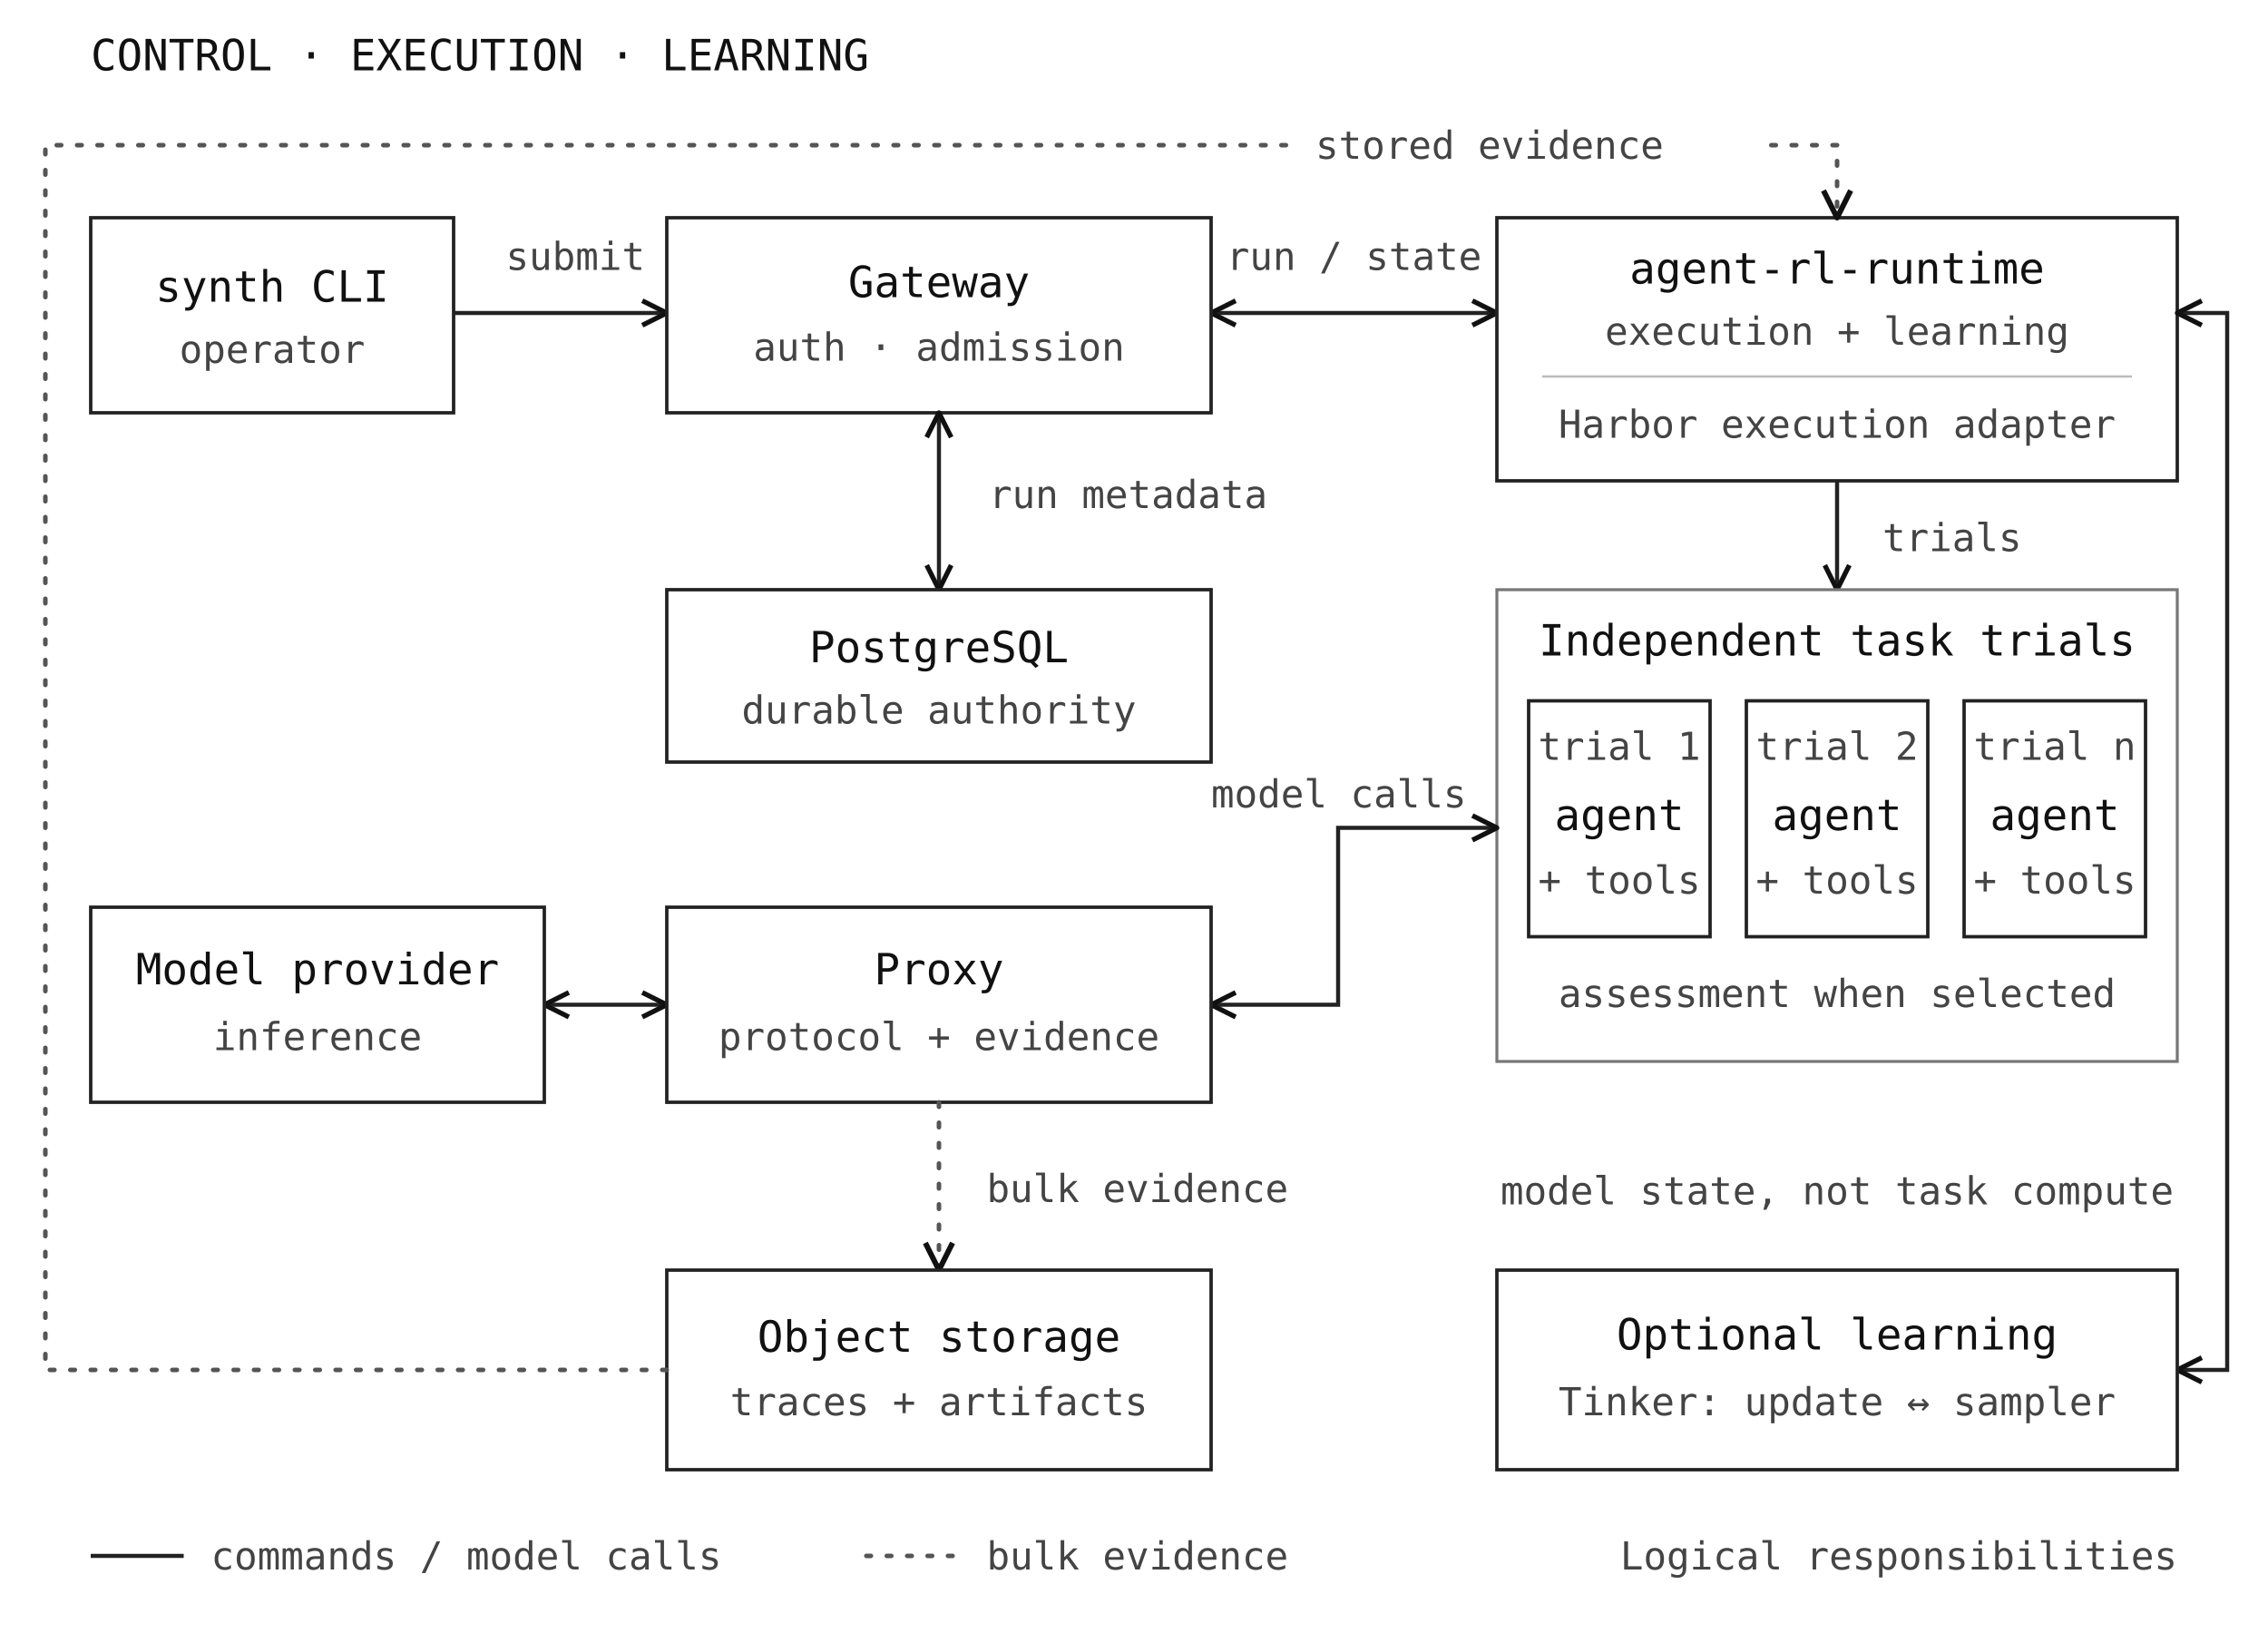
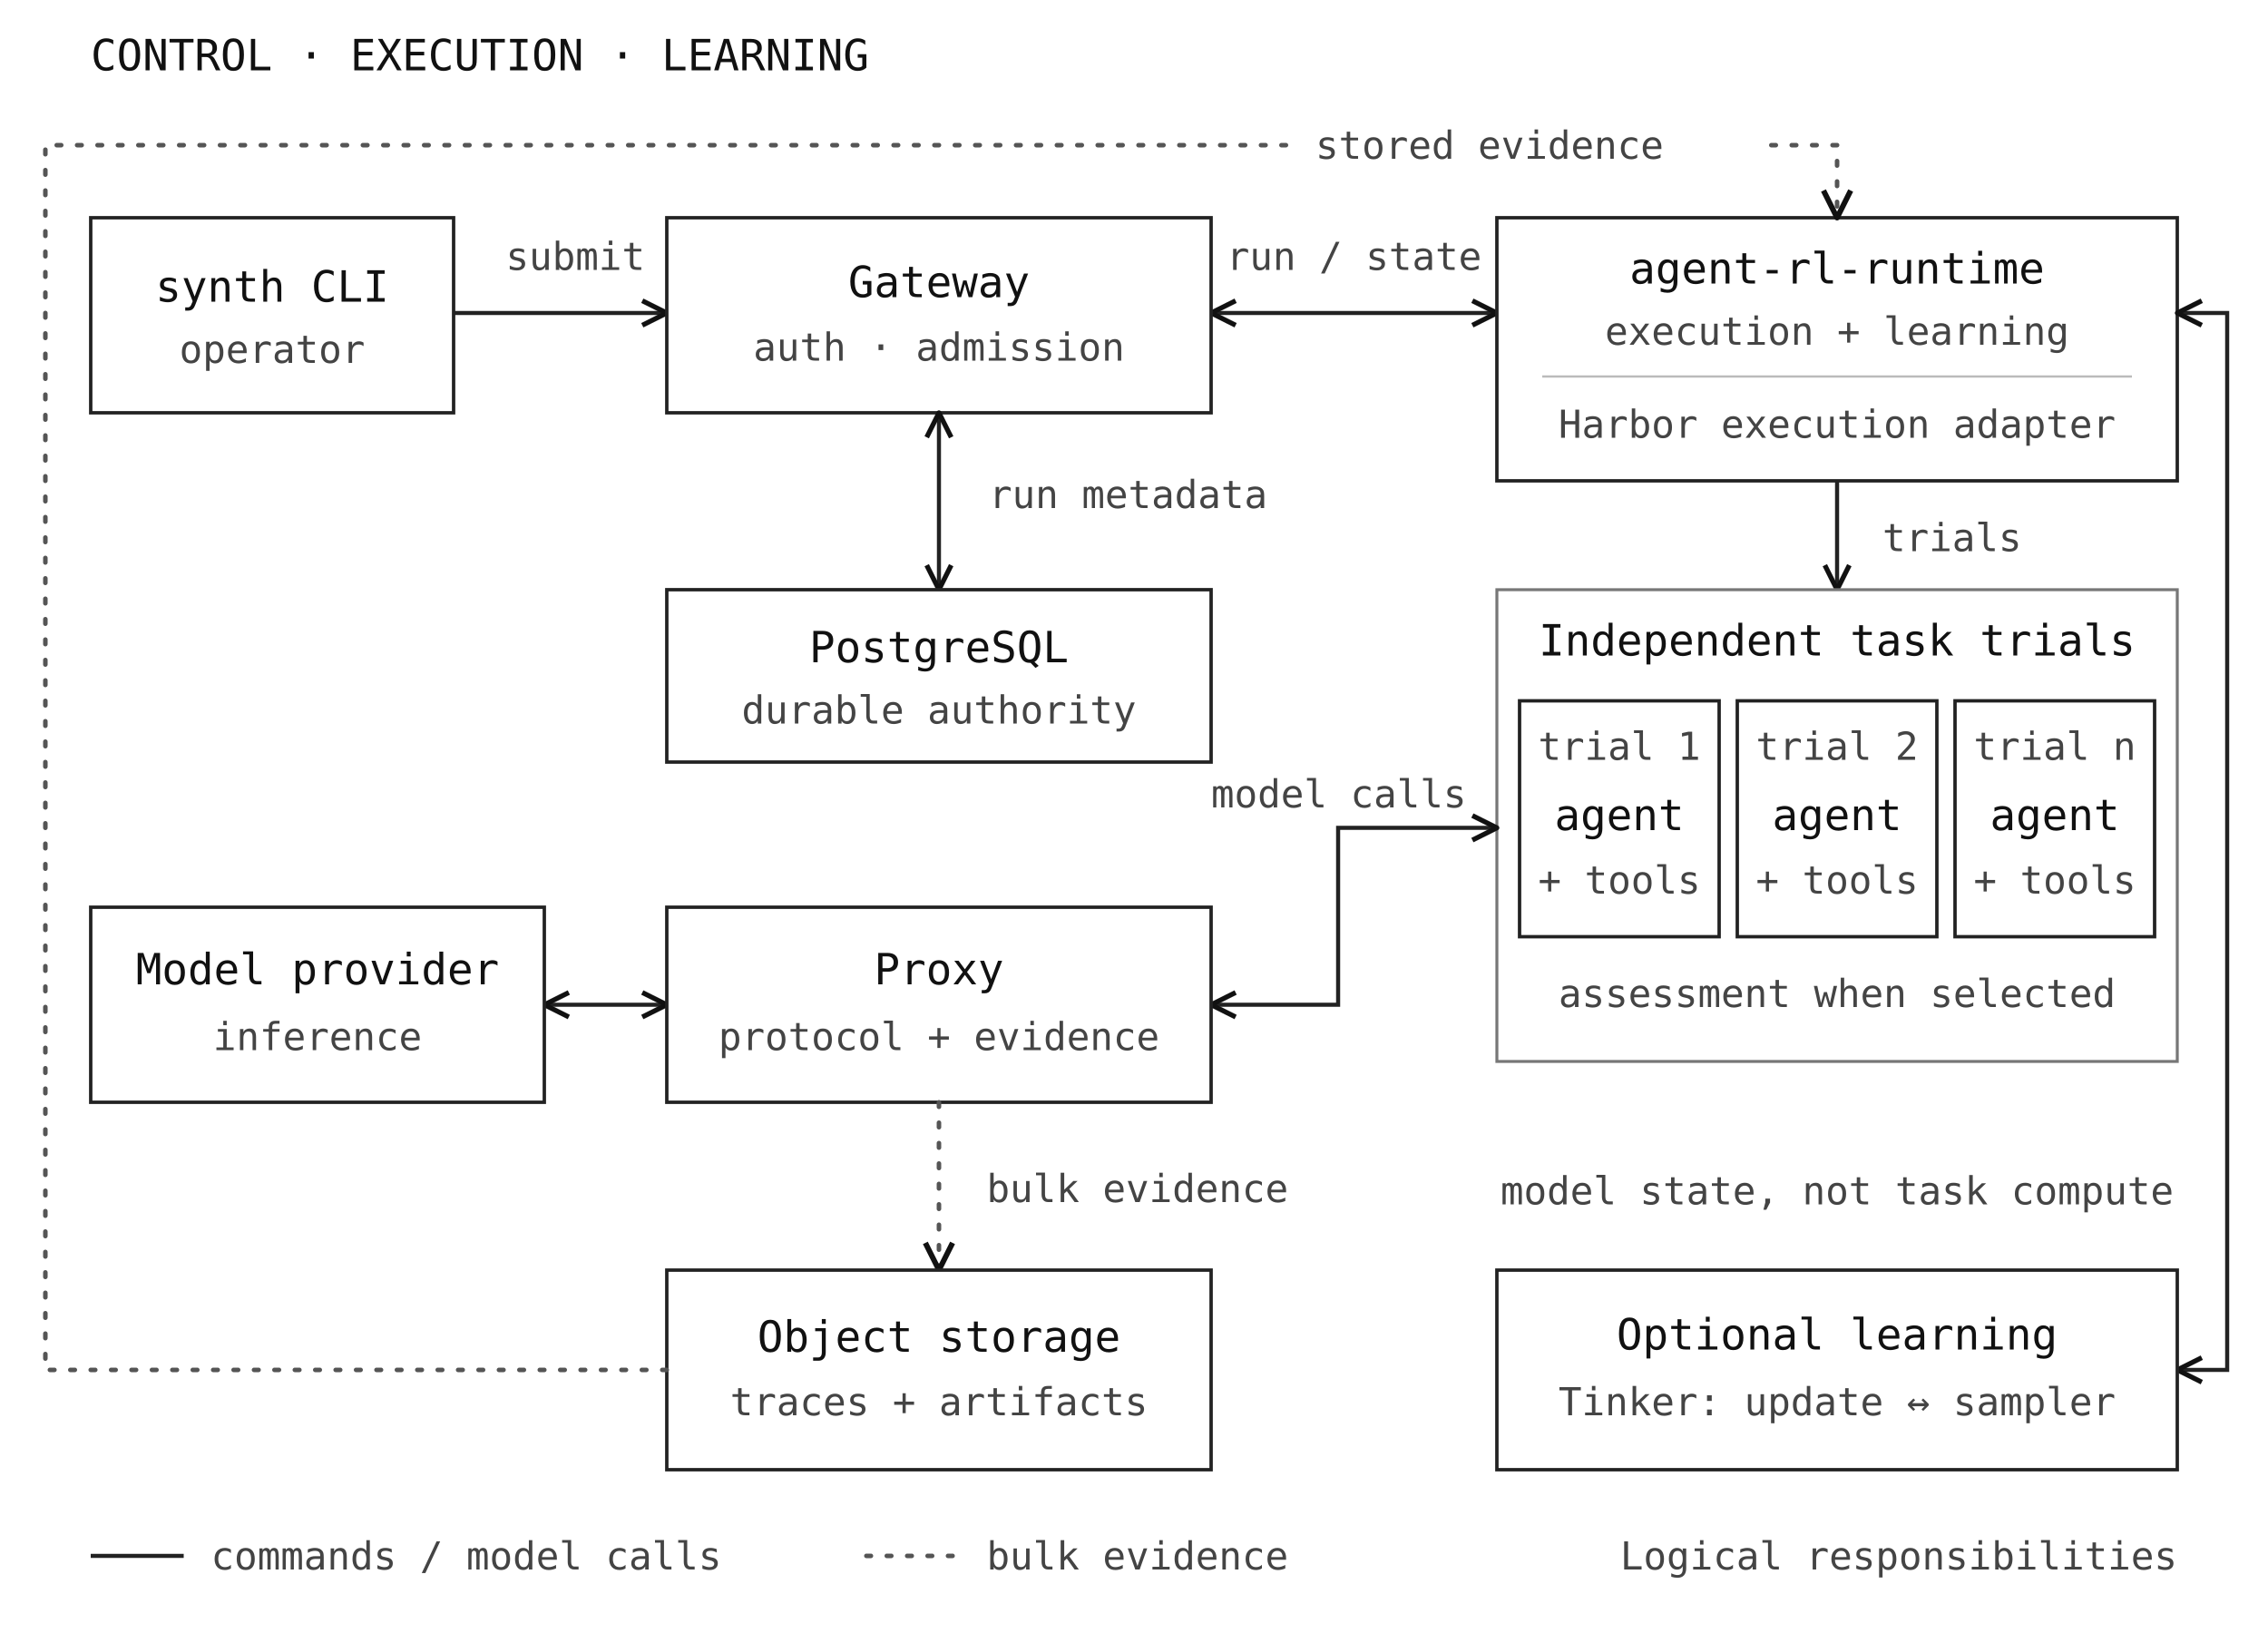
<svg xmlns="http://www.w3.org/2000/svg" width="1000" height="720" viewBox="0 0 1000 720" role="img" aria-labelledby="title desc">
  <defs>
    <marker id="arrow" markerWidth="8" markerHeight="8" refX="7" refY="4" orient="auto-start-reverse" markerUnits="strokeWidth">
      <path d="M1 1 L7 4 L1 7" fill="none" stroke="#111" stroke-width="1.2" stroke-linejoin="round" />
    </marker>
  </defs>
  <style>
    text{font-family:ui-monospace,SFMono-Regular,Menlo,Consolas,monospace;fill:#111;font-size:19px;font-weight:400}
    .small{font-size:17px;fill:#444}.heading{font-size:19px;font-weight:500}.node{fill:#fff;stroke:#222;stroke-width:1.5}.group{fill:#fff;stroke:#777;stroke-width:1.3}.rule{fill:none;stroke:#bbb;stroke-width:1}
    .flow{fill:none;stroke:#222;stroke-width:1.8;marker-end:url(#arrow)}.both{marker-start:url(#arrow)}.data{fill:none;stroke:#555;stroke-width:2;stroke-dasharray:2 7;stroke-linecap:round;marker-end:url(#arrow)}
  </style>
  <rect width="1000" height="720" fill="#fff" />
  <text x="40" y="31" class="heading">CONTROL · EXECUTION · LEARNING</text>
  <path class="flow" d="M200 138 H294" />
  <text x="223" y="119" class="small">submit</text>
  <path class="flow both" d="M534 138 H660" />
  <text x="597" y="119" text-anchor="middle" class="small">run / state</text>
  <rect class="node" x="40" y="96" width="160" height="86" />
  <text x="120" y="133" text-anchor="middle" class="heading">synth CLI</text>
  <text x="120" y="160" text-anchor="middle" class="small">operator</text>
  <rect class="node" x="294" y="96" width="240" height="86" />
  <text x="414" y="131" text-anchor="middle" class="heading">Gateway</text>
  <text x="414" y="159" text-anchor="middle" class="small">auth · admission</text>
  <rect class="node" x="660" y="96" width="300" height="116" />
  <text x="810" y="125" text-anchor="middle" class="heading">agent-rl-runtime</text>
  <text x="810" y="152" text-anchor="middle" class="small">execution + learning</text>
  <path class="rule" d="M680 166 H940" />
  <text x="810" y="193" text-anchor="middle" class="small">Harbor execution adapter</text>
  <path class="flow both" d="M414 182 V260" />
  <text x="436" y="224" class="small">run metadata</text>
  <rect class="node" x="294" y="260" width="240" height="76" />
  <text x="414" y="292" text-anchor="middle" class="heading">PostgreSQL</text>
  <text x="414" y="319" text-anchor="middle" class="small">durable authority</text>
  <path class="flow" d="M810 212 V260" />
  <text x="830" y="243" class="small">trials</text>
  <rect class="group" x="660" y="260" width="300" height="208" />
  <text x="810" y="289" text-anchor="middle" class="heading">Independent task trials</text>
-   <rect class="node" x="674" y="309" width="80" height="104" />
-   <rect class="node" x="770" y="309" width="80" height="104" />
-   <rect class="node" x="866" y="309" width="80" height="104" />
+   <rect class="node" x="670" y="309" width="88" height="104" />
+   <rect class="node" x="766" y="309" width="88" height="104" />
+   <rect class="node" x="862" y="309" width="88" height="104" />
  <text x="714" y="335" text-anchor="middle" class="small">trial 1</text>
  <text x="810" y="335" text-anchor="middle" class="small">trial 2</text>
  <text x="906" y="335" text-anchor="middle" class="small">trial n</text>
  <text x="714" y="366" text-anchor="middle">agent</text>
  <text x="810" y="366" text-anchor="middle">agent</text>
  <text x="906" y="366" text-anchor="middle">agent</text>
  <text x="714" y="394" text-anchor="middle" class="small">+ tools</text>
  <text x="810" y="394" text-anchor="middle" class="small">+ tools</text>
  <text x="906" y="394" text-anchor="middle" class="small">+ tools</text>
  <text x="810" y="444" text-anchor="middle" class="small">assessment when selected</text>
  <path class="flow both" d="M660 365 H590 V443 H534" />
  <text x="534" y="356" class="small">model calls</text>
  <path class="flow both" d="M294 443 H240" />
  <rect class="node" x="294" y="400" width="240" height="86" />
  <text x="414" y="434" text-anchor="middle" class="heading">Proxy</text>
  <text x="414" y="463" text-anchor="middle" class="small">protocol + evidence</text>
  <rect class="node" x="40" y="400" width="200" height="86" />
  <text x="140" y="434" text-anchor="middle" class="heading">Model provider</text>
  <text x="140" y="463" text-anchor="middle" class="small">inference</text>
  <path class="data" d="M414 486 V560" />
  <text x="435" y="530" class="small">bulk evidence</text>
  <rect class="node" x="294" y="560" width="240" height="88" />
  <text x="414" y="596" text-anchor="middle" class="heading">Object storage</text>
  <text x="414" y="624" text-anchor="middle" class="small">traces + artifacts</text>
  <path class="data" d="M294 604 H20 V64 H810 V96" />
  <rect x="568" y="51" width="210" height="25" fill="#fff" />
  <text x="580" y="70" class="small">stored evidence</text>
  <path class="flow both" d="M960 138 H982 V604 H960" />
  <rect class="node" x="660" y="560" width="300" height="88" />
  <text x="810" y="595" text-anchor="middle" class="heading">Optional learning</text>
  <text x="810" y="624" text-anchor="middle" class="small">Tinker: update ↔ sampler</text>
  <text x="810" y="531" text-anchor="middle" class="small">model state, not task compute</text>
  <path d="M40 686 H81" stroke="#222" stroke-width="1.8" />
  <text x="93" y="692" class="small">commands / model calls</text>
  <path d="M382 686 H423" stroke="#555" stroke-width="2" stroke-dasharray="2 7" stroke-linecap="round" />
  <text x="435" y="692" class="small">bulk evidence</text>
  <text x="960" y="692" text-anchor="end" class="small">Logical responsibilities</text>
</svg>
